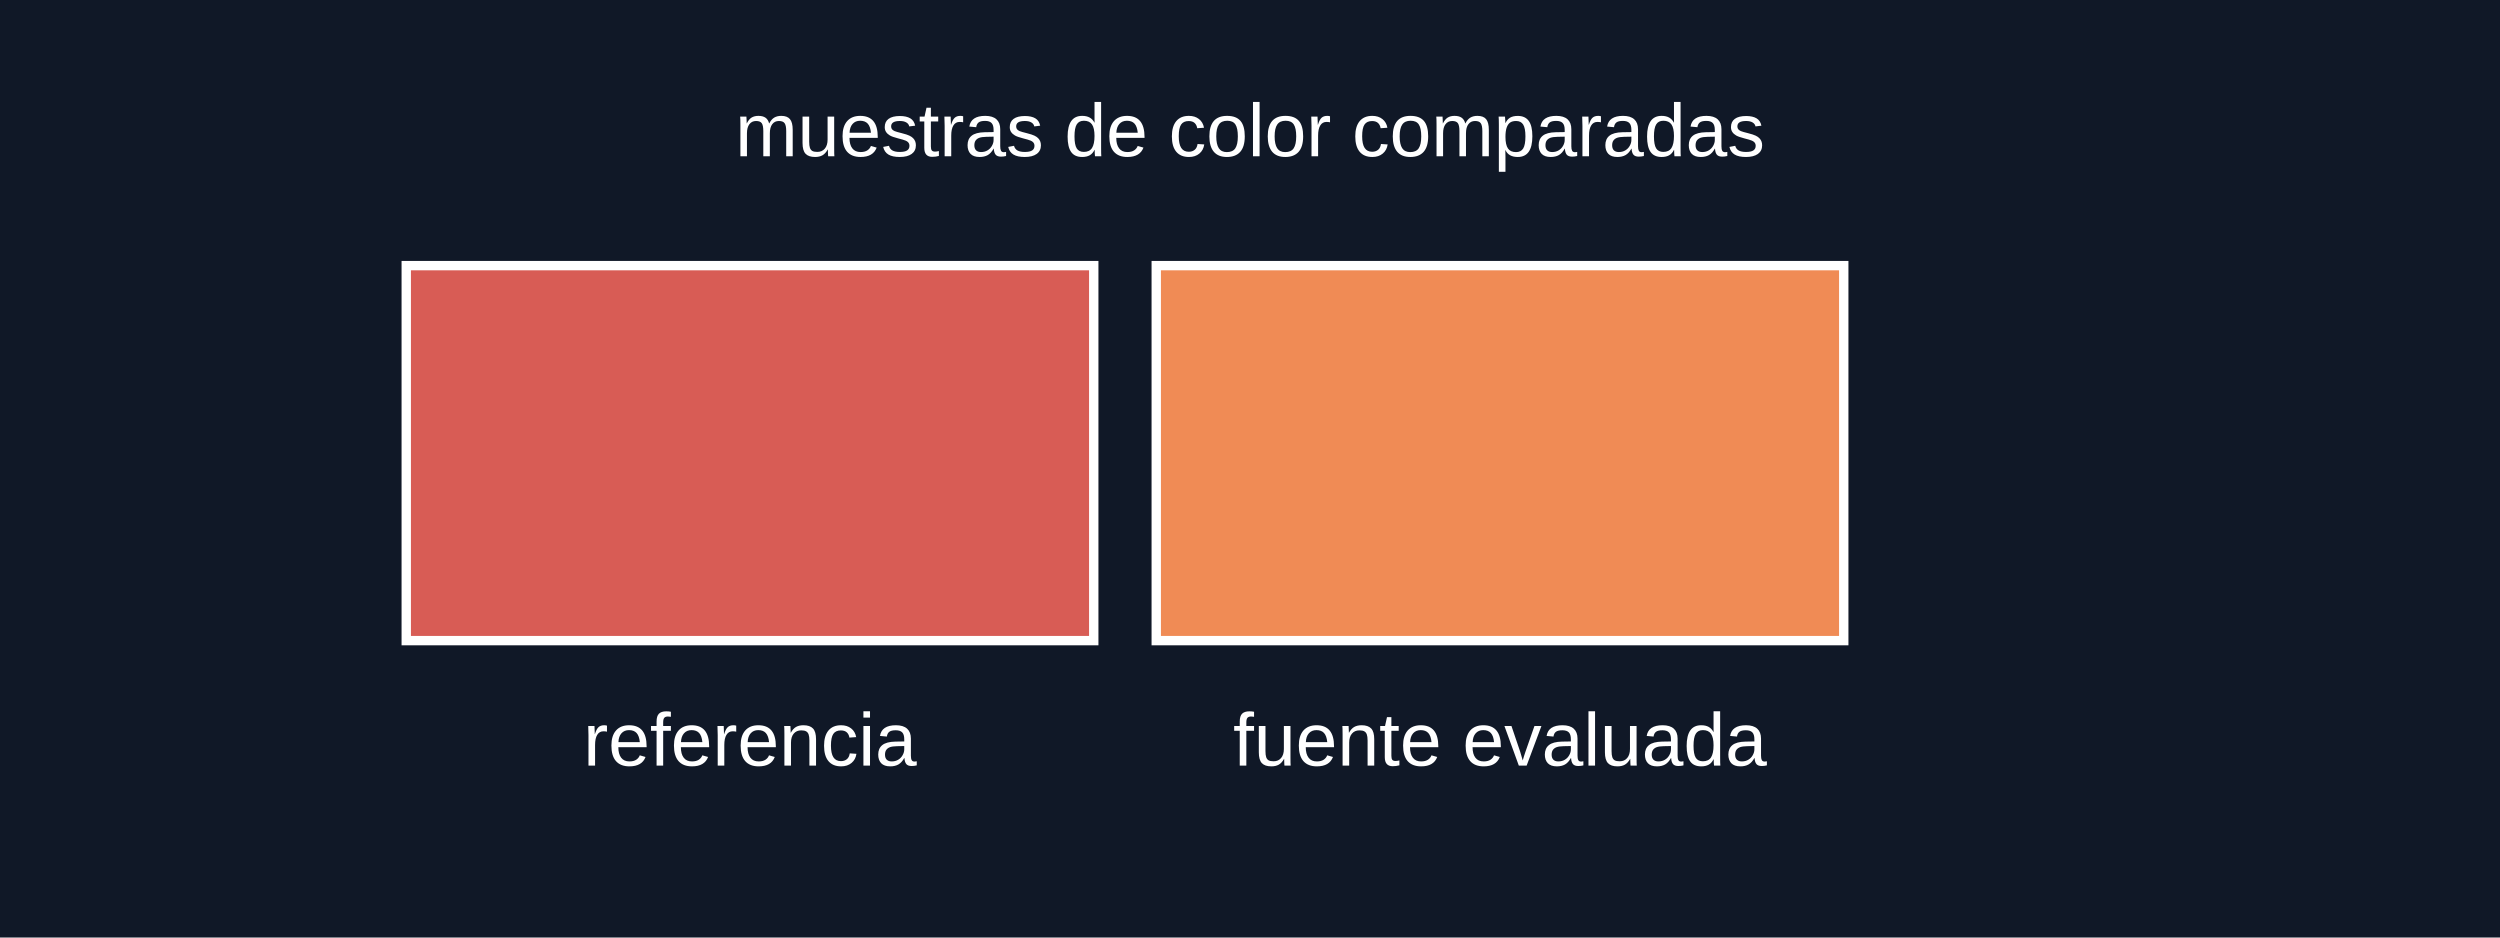
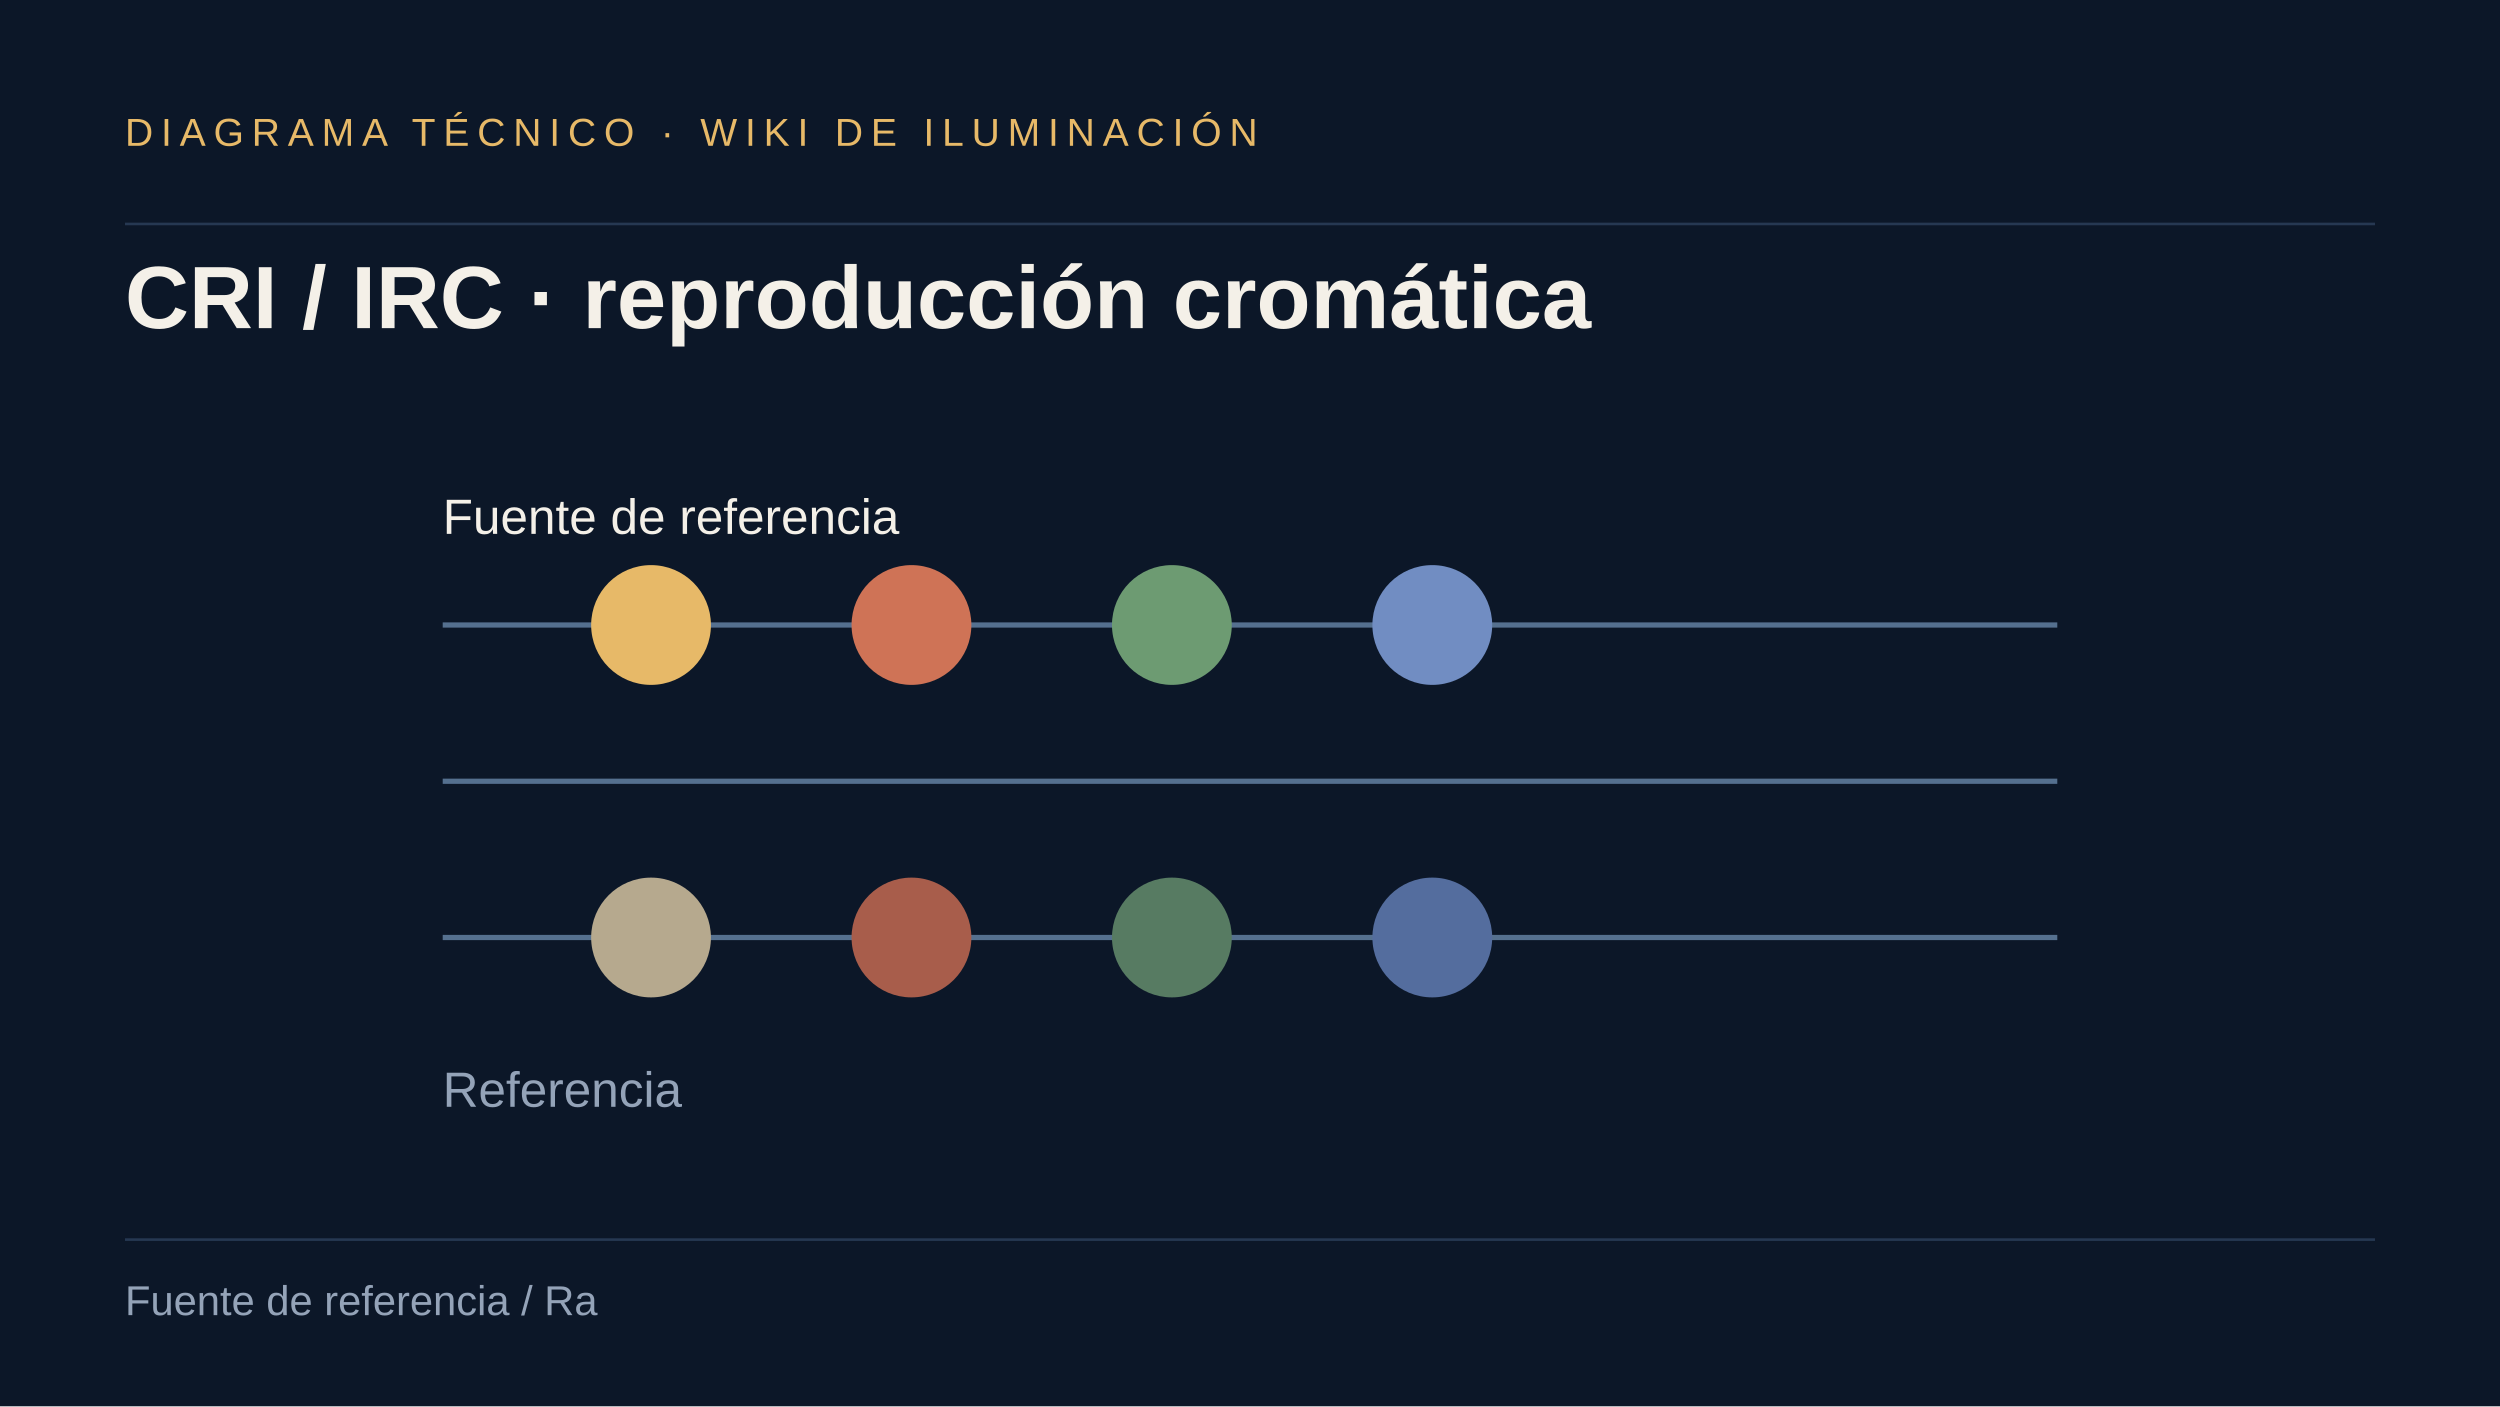
- <svg xmlns="http://www.w3.org/2000/svg" viewBox="0 0 800 300">
-   <rect width="800" height="300" fill="#101827" />
-   <g stroke="#fff" stroke-width="3">
-     <rect x="130" y="85" width="220" height="120" fill="#d85c55" />
-     <rect x="370" y="85" width="220" height="120" fill="#f08b55" />
+ <svg xmlns="http://www.w3.org/2000/svg" viewBox="0 0 960 540" role="img">
+   <defs>
+     <linearGradient id="g" x1="0" x2="1">
+       <stop stop-color="#e7b968" />
+       <stop offset="1" stop-color="#f4d898" />
+     </linearGradient>
+     <filter id="glow">
+       <feGaussianBlur stdDeviation="7" result="b" />
+       <feMerge>
+         <feMergeNode in="b" />
+         <feMergeNode in="SourceGraphic" />
+       </feMerge>
+     </filter>
+   </defs>
+   <rect width="960" height="540" fill="#0c1728" />
+   <path d="M48 86H912M48 476H912" stroke="#263852" />
+   <text x="48" y="56" fill="#e7b968" font-family="Arial,sans-serif" font-size="15" letter-spacing="3">DIAGRAMA TÉCNICO · WIKI DE ILUMINACIÓN</text>
+   <text x="48" y="126" fill="#f4f0e8" font-family="Arial,sans-serif" font-weight="700" font-size="34">CRI / IRC · reproducción cromática</text>
+   <text x="48" y="505" fill="#94a3b8" font-family="Arial,sans-serif" font-size="16">Fuente de referencia  /  Ra</text>
+   <g stroke="#55708f" stroke-width="2">
+     <path d="M170 240H790M170 300H790M170 360H790" />
  </g>
-   <g fill="#fff" font-family="Arial" font-size="24" text-anchor="middle">
-     <text x="240" y="245">referencia</text>
-     <text x="480" y="245">fuente evaluada</text>
-     <text x="400" y="50">muestras de color comparadas</text>
+   <g fill="#e7b968">
+     <circle cx="250" cy="240" r="23" />
+     <circle cx="350" cy="240" r="23" fill="#cf7356" />
+     <circle cx="450" cy="240" r="23" fill="#6d9b72" />
+     <circle cx="550" cy="240" r="23" fill="#718dc2" />
  </g>
+   <g fill="#b6a98e">
+     <circle cx="250" cy="360" r="23" />
+     <circle cx="350" cy="360" r="23" fill="#a85d4b" />
+     <circle cx="450" cy="360" r="23" fill="#577b62" />
+     <circle cx="550" cy="360" r="23" fill="#546d9e" />
+   </g>
+   <text x="170" y="205" fill="#f4f0e8" font-family="Arial" font-size="19">Fuente de referencia</text>
+   <text x="170" y="425" fill="#94a3b8" font-family="Arial" font-size="19">Referencia</text>
</svg>
